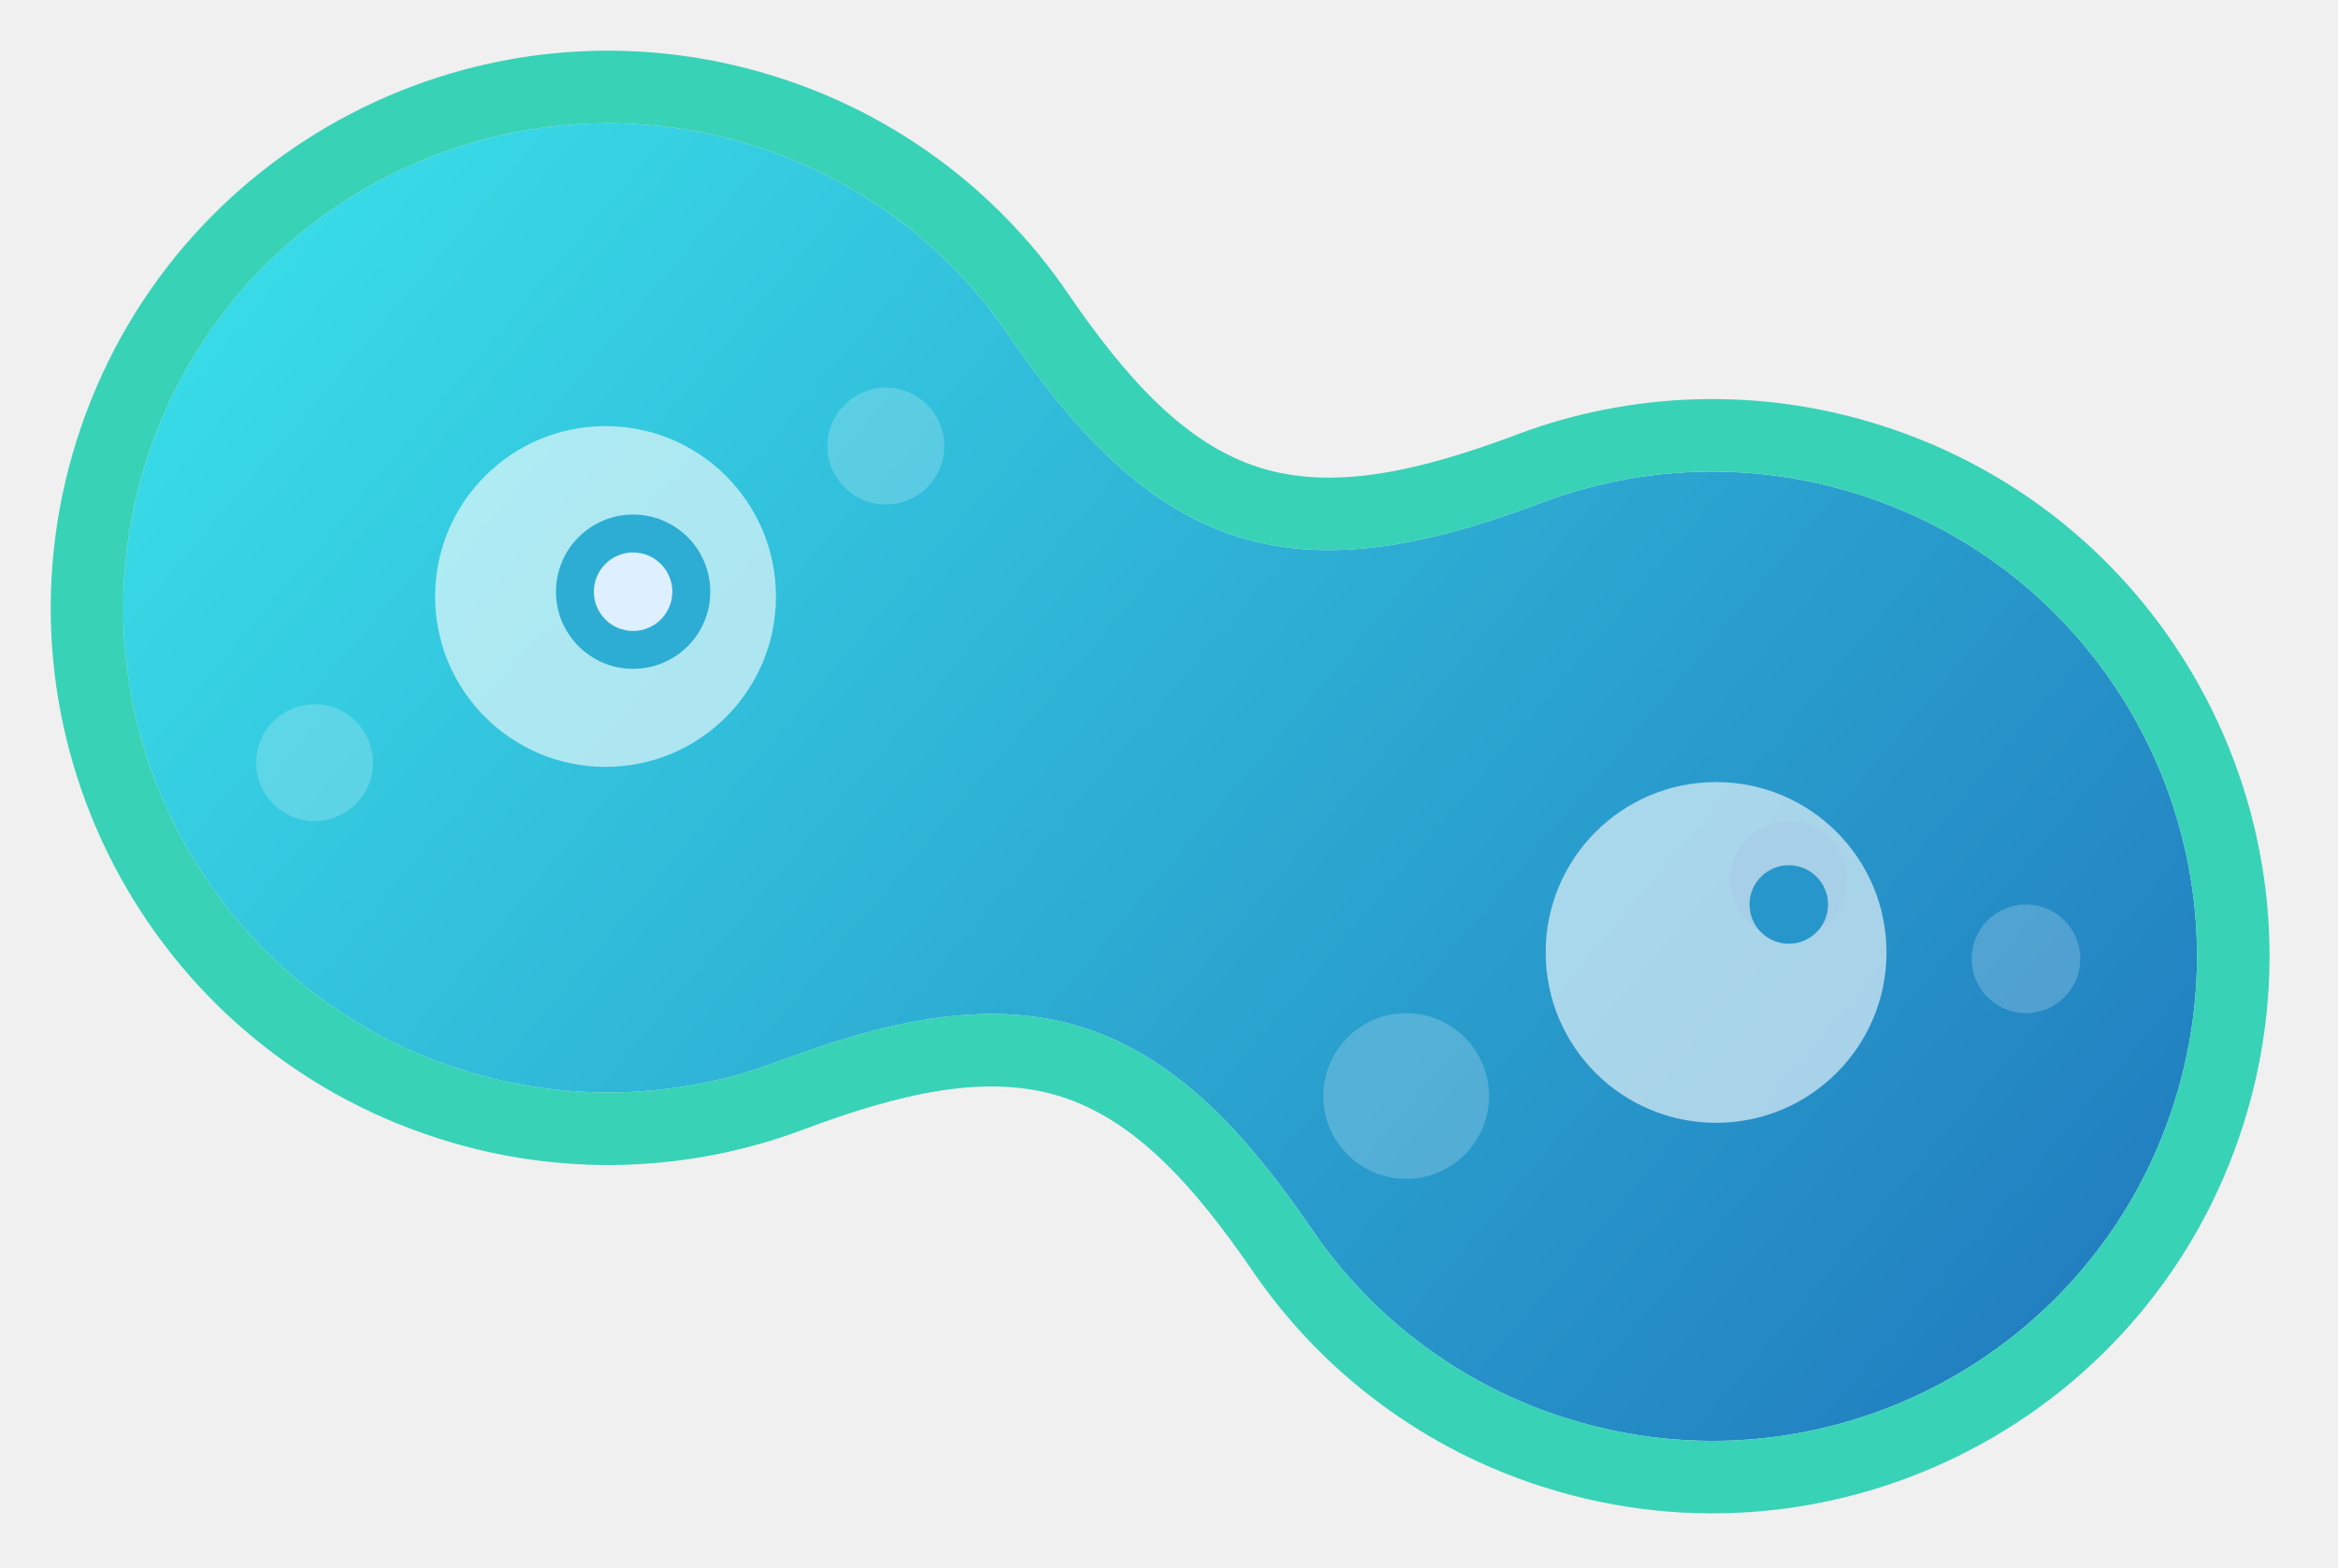
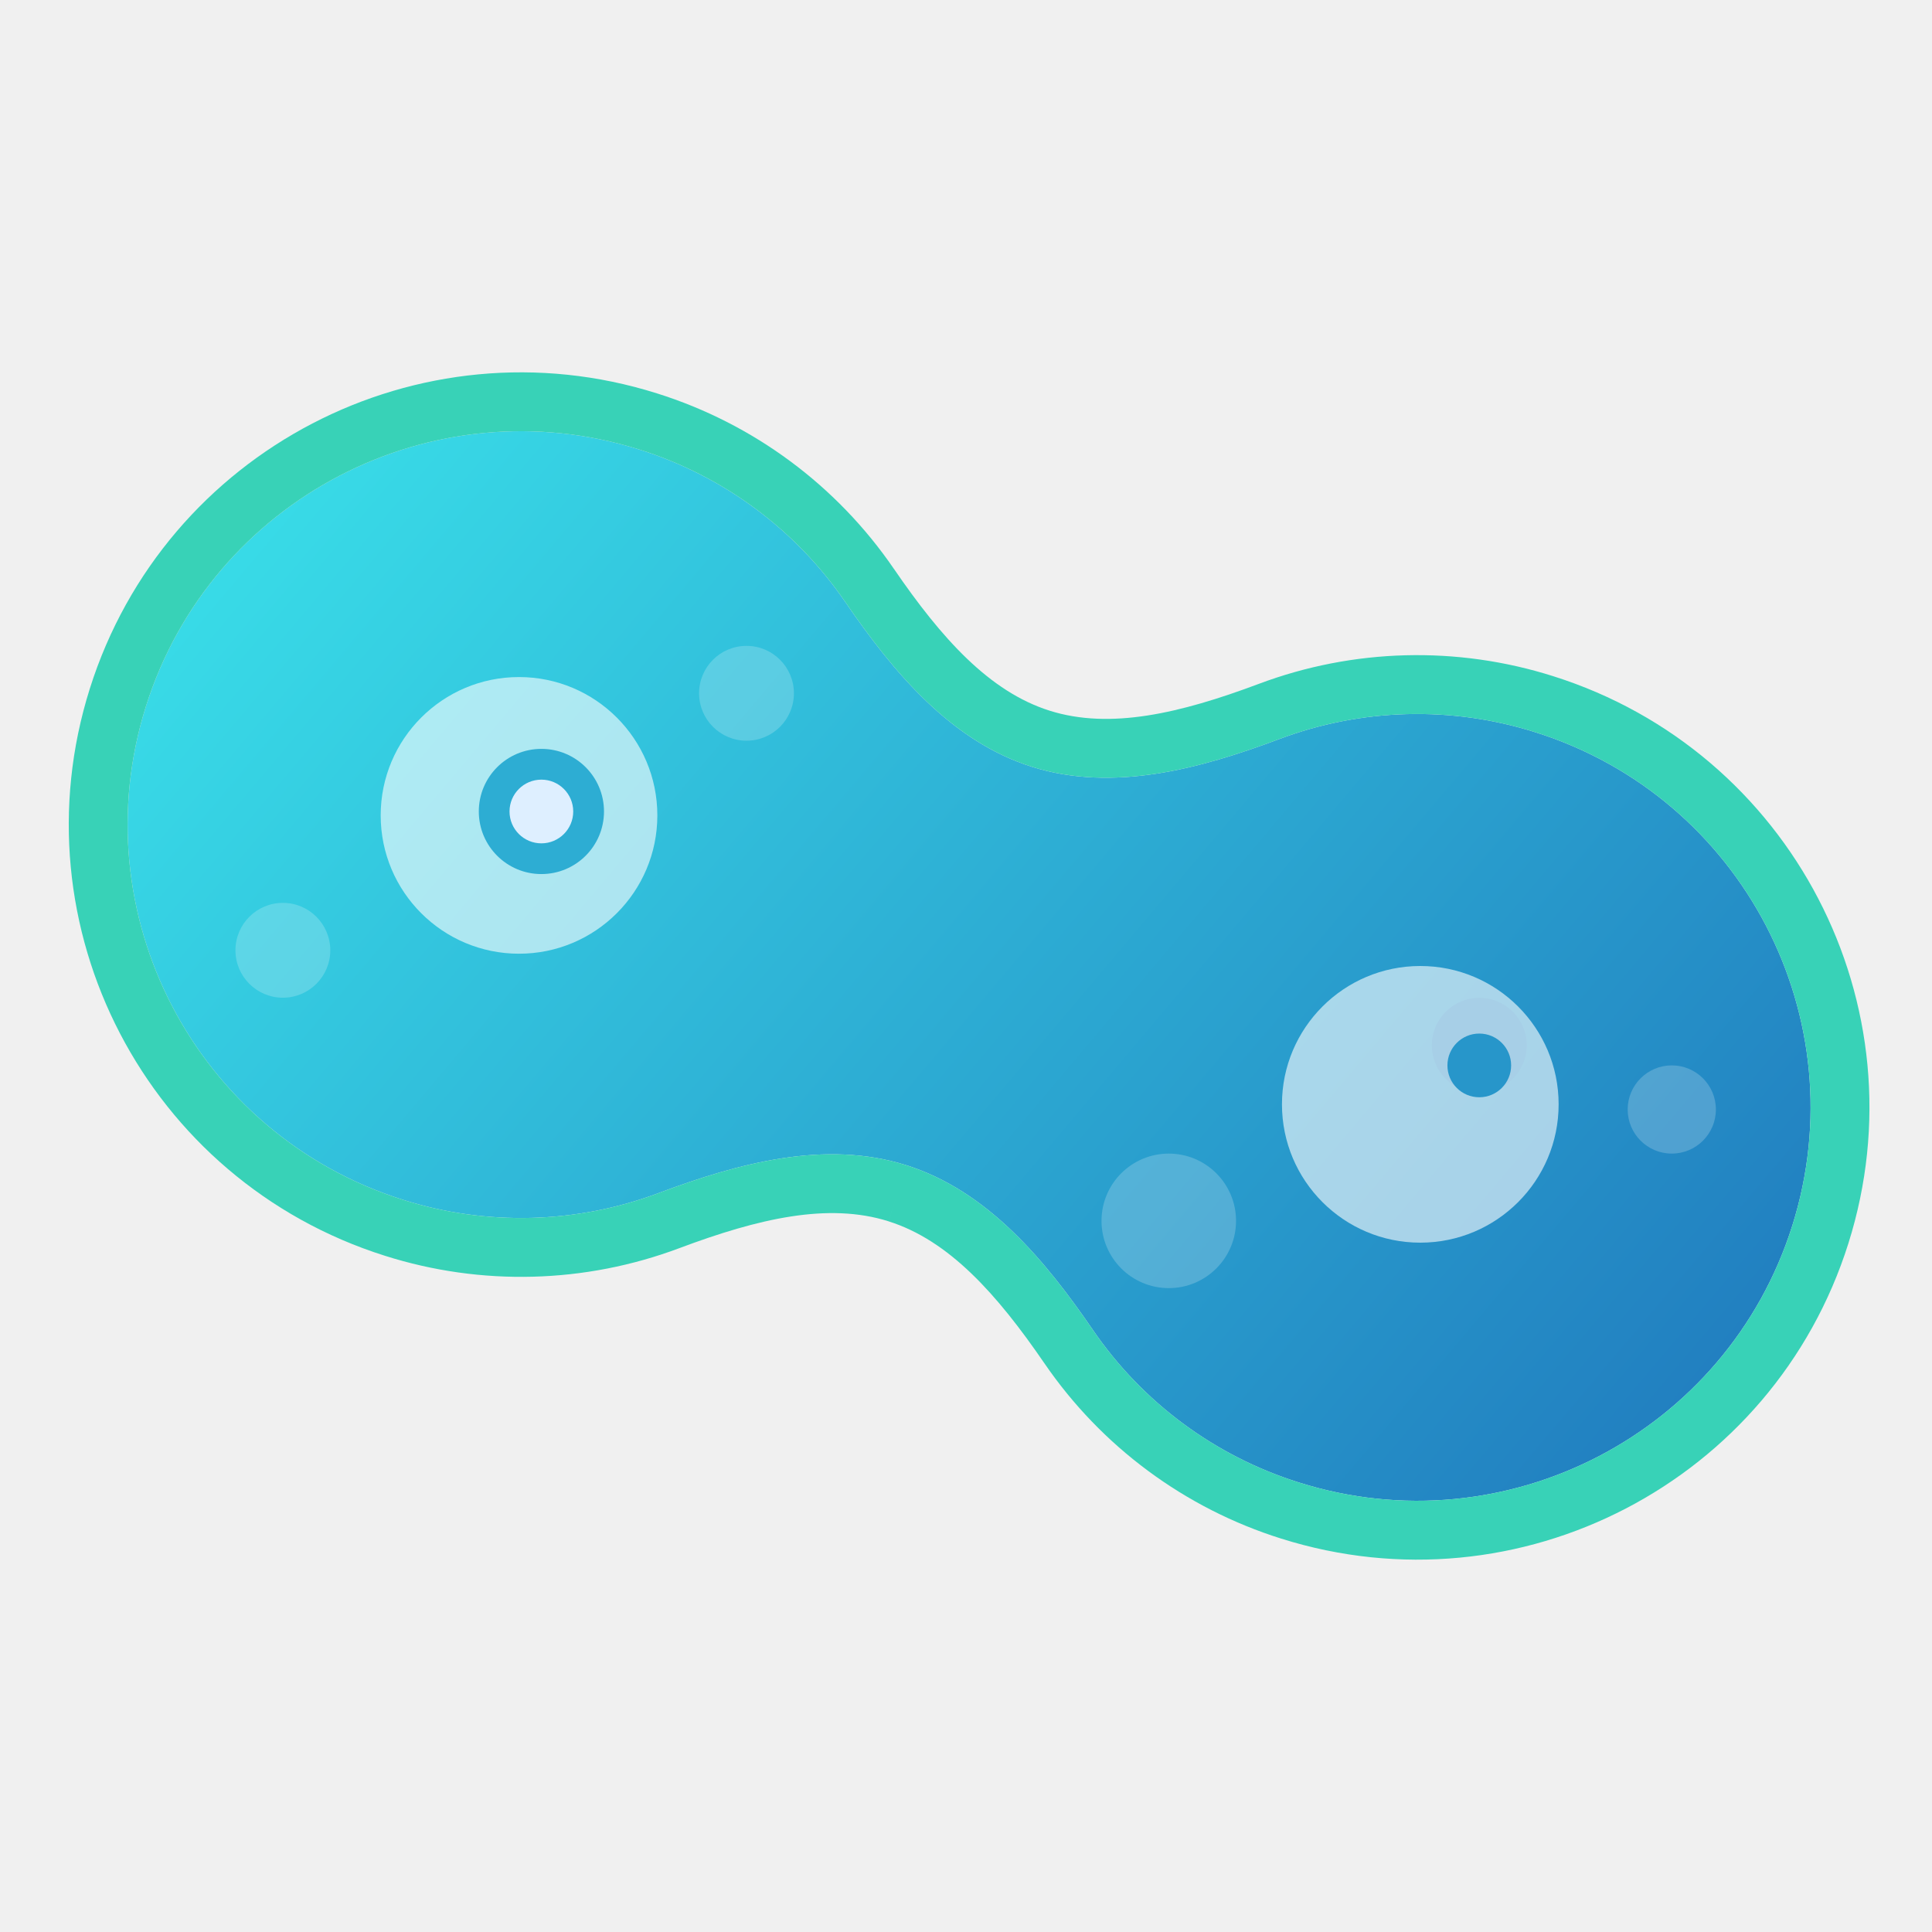
- <svg xmlns="http://www.w3.org/2000/svg" width="85" height="57" viewBox="0 0 85 57" fill="none">
-   <mask id="9dfwf4qldc" maskUnits="userSpaceOnUse" x="-3.691" y="-3.764" width="91.49" height="64.074" fill="#000">
-     <path fill="#fff" d="M-3.691-3.764h91.49V60.31h-91.49z" />
-     <path fill-rule="evenodd" clip-rule="evenodd" d="M39.362 37.361c-3.63-1.145-7.517-.092-11.081 1.244a17.543 17.543 0 0 1-11.478.301c-9.28-2.928-14.429-12.824-11.5-22.104 2.927-9.28 12.823-14.428 22.103-11.5a17.544 17.544 0 0 1 9.227 6.834c2.152 3.14 4.73 6.233 8.36 7.379 3.63 1.145 7.517.092 11.081-1.245a17.543 17.543 0 0 1 11.478-.3c9.28 2.927 14.43 12.824 11.501 22.103-2.928 9.28-12.824 14.429-22.103 11.501a17.543 17.543 0 0 1-9.228-6.834c-2.151-3.14-4.73-6.233-8.36-7.379z" />
+ <svg xmlns="http://www.w3.org/2000/svg" width="70" height="70" viewBox="0 0 70 70" fill="none">
+   <mask id="wsottdky6c" maskUnits="userSpaceOnUse" x="-2.613" y="8.236" width="75.079" height="52.885" fill="#000">
+     <path fill="#fff" d="M-2.613 8.236h75.079v52.885H-2.613z" />
+     <path fill-rule="evenodd" clip-rule="evenodd" d="M32.835 42.217c-2.936-.926-6.08-.075-8.962 1.006a14.188 14.188 0 0 1-9.283.244C7.085 41.099 2.92 33.095 5.288 25.59c2.369-7.506 10.372-11.67 17.878-9.302a14.189 14.189 0 0 1 7.463 5.527c1.74 2.54 3.825 5.042 6.761 5.968 2.936.926 6.08.075 8.962-1.006a14.189 14.189 0 0 1 9.283-.244c7.506 2.368 11.67 10.372 9.302 17.877-2.368 7.506-10.372 11.67-17.877 9.302a14.189 14.189 0 0 1-7.463-5.527c-1.74-2.54-3.826-5.042-6.762-5.968z" />
  </mask>
-   <path fill-rule="evenodd" clip-rule="evenodd" d="M39.362 37.361c-3.63-1.145-7.517-.092-11.081 1.244a17.543 17.543 0 0 1-11.478.301c-9.28-2.928-14.429-12.824-11.5-22.104 2.927-9.28 12.823-14.428 22.103-11.5a17.544 17.544 0 0 1 9.227 6.834c2.152 3.14 4.73 6.233 8.36 7.379 3.63 1.145 7.517.092 11.081-1.245a17.543 17.543 0 0 1 11.478-.3c9.28 2.927 14.43 12.824 11.501 22.103-2.928 9.28-12.824 14.429-22.103 11.501a17.543 17.543 0 0 1-9.228-6.834c-2.151-3.14-4.73-6.233-8.36-7.379z" fill="url(#ty1kwrj25a)" />
-   <path d="m28.28 38.605-.925-2.468.926 2.468zM16.01 41.42a20.18 20.18 0 0 0 13.197-.346l-1.852-4.937a14.907 14.907 0 0 1-9.759.255L16.01 41.42zM2.788 16.01C-.578 26.676 5.34 38.053 16.01 41.42l1.586-5.028c-7.89-2.49-12.27-10.905-9.78-18.796l-5.028-1.587zM28.199 2.786C17.531-.579 6.154 5.341 2.788 16.01l5.028 1.587c2.49-7.891 10.905-12.27 18.797-9.78l1.586-5.029zm10.61 7.859a20.18 20.18 0 0 0-10.61-7.859l-1.586 5.029a14.907 14.907 0 0 1 7.845 5.81l4.35-2.98zm29.537 4.81a20.18 20.18 0 0 0-13.198.346L57 20.739a14.906 14.906 0 0 1 9.76-.255l1.586-5.029zm13.221 25.41c3.367-10.668-2.553-22.045-13.221-25.41l-1.587 5.028c7.891 2.49 12.27 10.905 9.78 18.796l5.028 1.587zm-25.41 13.222c10.668 3.366 22.044-2.553 25.41-13.221L76.54 39.28c-2.49 7.891-10.905 12.27-18.796 9.78l-1.587 5.028zm-10.61-7.858a20.18 20.18 0 0 0 10.61 7.858l1.586-5.028a14.907 14.907 0 0 1-7.846-5.81l-4.35 2.98zM44.2 22.03c4.556 1.437 9.2.06 12.8-1.29l-1.852-4.937c-3.528 1.323-6.657 2.052-9.361 1.198L44.2 22.03zm5.697 21.221c-2.173-3.172-5.186-6.966-9.742-8.403l-1.587 5.028c2.705.854 4.85 3.246 6.98 6.355l4.35-2.98zM34.458 13.626c2.173 3.172 5.186 6.966 9.742 8.403L45.787 17c-2.705-.853-4.849-3.245-6.979-6.354l-4.35 2.98zm-5.251 27.448c3.528-1.323 6.657-2.052 9.361-1.199l1.587-5.028c-4.556-1.438-9.2-.06-12.8 1.29l1.852 4.937z" fill="url(#af9escxotb)" mask="url(#9dfwf4qldc)" />
-   <circle opacity=".6" cx="22.015" cy="21.691" r="6.196" fill="#fff" />
-   <circle cx="23.018" cy="21.516" r="2.805" fill="#2DADD3" />
-   <circle cx="23.017" cy="21.517" r="1.427" fill="#DEEFFF" />
-   <circle opacity=".2" cx="32.205" cy="16.22" r="2.125" fill="#fff" />
-   <circle opacity=".2" cx="51.122" cy="39.855" r="3.013" fill="#fff" />
-   <circle opacity=".2" cx="73.657" cy="34.866" r="1.975" fill="#fff" />
-   <circle opacity=".2" cx="11.435" cy="27.734" r="2.125" fill="#fff" />
-   <circle cx="65.033" cy="31.99" r="2.125" fill="#2386C3" />
-   <circle opacity=".6" cx="62.39" cy="34.634" r="6.196" fill="#fff" />
-   <circle cx="65.033" cy="32.89" r="1.427" fill="#2796CA" />
+   <path fill-rule="evenodd" clip-rule="evenodd" d="M32.835 42.217c-2.936-.926-6.08-.075-8.962 1.006a14.188 14.188 0 0 1-9.283.244C7.085 41.099 2.92 33.095 5.288 25.59c2.369-7.506 10.372-11.67 17.878-9.302a14.189 14.189 0 0 1 7.463 5.527c1.74 2.54 3.825 5.042 6.761 5.968 2.936.926 6.08.075 8.962-1.006a14.189 14.189 0 0 1 9.283-.244c7.506 2.368 11.67 10.372 9.302 17.877-2.368 7.506-10.372 11.67-17.877 9.302a14.189 14.189 0 0 1-7.463-5.527c-1.74-2.54-3.826-5.042-6.762-5.968z" fill="url(#u703dx04ga)" />
+   <path d="m30.629 21.815-1.76 1.205 1.76-1.205zM13.949 45.5a16.321 16.321 0 0 0 10.673-.28l-1.497-3.993a12.056 12.056 0 0 1-7.893.206L13.949 45.5zM3.255 24.948C.533 33.576 5.32 42.778 13.949 45.5l1.283-4.067c-6.382-2.014-9.924-8.82-7.91-15.202l-4.067-1.283zm20.552-10.694C15.18 11.532 5.977 16.32 3.255 24.948l4.067 1.283c2.014-6.382 8.82-9.924 15.202-7.91l1.283-4.067zm8.58 6.356a16.321 16.321 0 0 0-8.58-6.356l-1.283 4.067a12.056 12.056 0 0 1 6.346 4.7l3.518-2.41zm23.89 3.89a16.32 16.32 0 0 0-10.674.28l1.498 3.993a12.056 12.056 0 0 1 7.893-.206l1.283-4.067zM66.97 45.052c2.723-8.628-2.065-17.83-10.693-20.552l-1.283 4.067c6.382 2.014 9.923 8.82 7.91 15.202l4.066 1.283zM46.418 55.746c8.629 2.722 17.83-2.066 20.552-10.694l-4.066-1.283c-2.014 6.382-8.82 9.924-15.203 7.91l-1.283 4.067zm-8.58-6.356a16.321 16.321 0 0 0 8.58 6.356l1.283-4.067a12.057 12.057 0 0 1-6.345-4.7l-3.518 2.411zm-1.09-19.573c3.685 1.162 7.441.048 10.353-1.044l-1.498-3.993c-2.854 1.07-5.384 1.66-7.571.97l-1.283 4.067zm4.608 17.163c-1.758-2.566-4.195-5.634-7.88-6.796l-1.282 4.067c2.187.69 3.921 2.625 5.644 5.14l3.518-2.411zM28.87 23.02c1.757 2.566 4.194 5.634 7.879 6.797l1.283-4.067c-2.188-.69-3.922-2.625-5.644-5.14l-3.518 2.41zm-4.248 22.2c2.854-1.07 5.384-1.66 7.572-.97l1.283-4.066c-3.685-1.163-7.441-.05-10.352 1.043l1.497 3.993z" fill="url(#wn368wf5ib)" mask="url(#wsottdky6c)" />
+   <circle opacity=".6" cx="18.805" cy="29.543" r="5.012" fill="#fff" />
+   <circle cx="19.616" cy="29.401" r="2.268" fill="#2DADD3" />
+   <circle cx="19.615" cy="29.402" r="1.154" fill="#DEEFFF" />
+   <circle opacity=".2" cx="27.047" cy="25.119" r="1.718" fill="#fff" />
+   <circle opacity=".2" cx="42.347" cy="44.234" r="2.437" fill="#fff" />
+   <circle opacity=".2" cx="60.572" cy="40.199" r="1.598" fill="#fff" />
+   <circle opacity=".2" cx="10.249" cy="34.431" r="1.718" fill="#fff" />
+   <circle cx="53.597" cy="37.873" r="1.718" fill="#2386C3" />
+   <circle opacity=".6" cx="51.46" cy="40.012" r="5.012" fill="#fff" />
+   <circle cx="53.597" cy="38.602" r="1.154" fill="#2796CA" />
  <defs>
-     <linearGradient id="ty1kwrj25a" x1="12.111" y1="3.432" x2="81.522" y2="62.087" gradientUnits="userSpaceOnUse">
+     <linearGradient id="u703dx04ga" x1="10.795" y1="14.776" x2="66.934" y2="62.215" gradientUnits="userSpaceOnUse">
      <stop stop-color="#39DDE8" />
      <stop offset="1" stop-color="#1D6EB9" />
    </linearGradient>
-     <linearGradient id="af9escxotb" x1="21.092" y1="4.652" x2="72.063" y2="53.865" gradientUnits="userSpaceOnUse">
+     <linearGradient id="wn368wf5ib" x1="18.059" y1="15.762" x2="59.284" y2="55.565" gradientUnits="userSpaceOnUse">
      <stop stop-color="#38D2B7" />
      <stop offset="1" stop-color="#38D2B7" />
    </linearGradient>
  </defs>
</svg>
